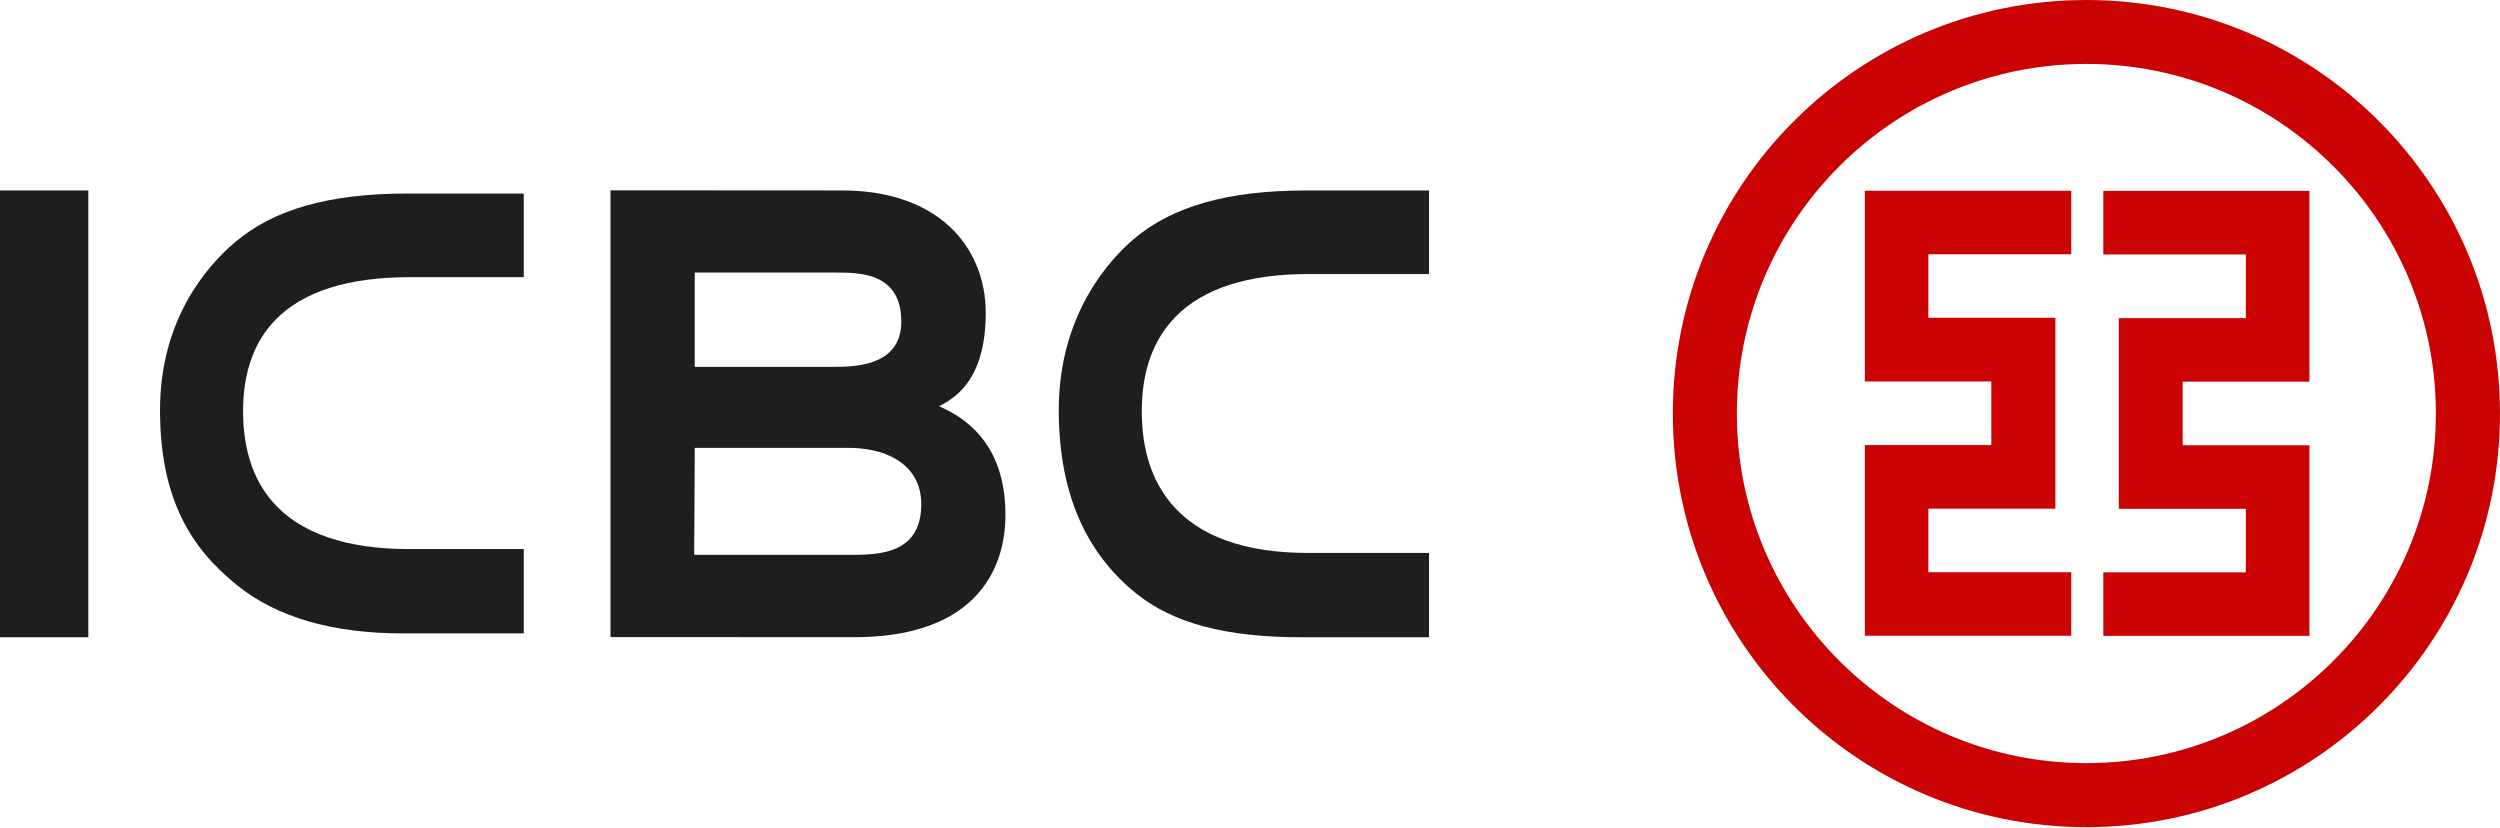
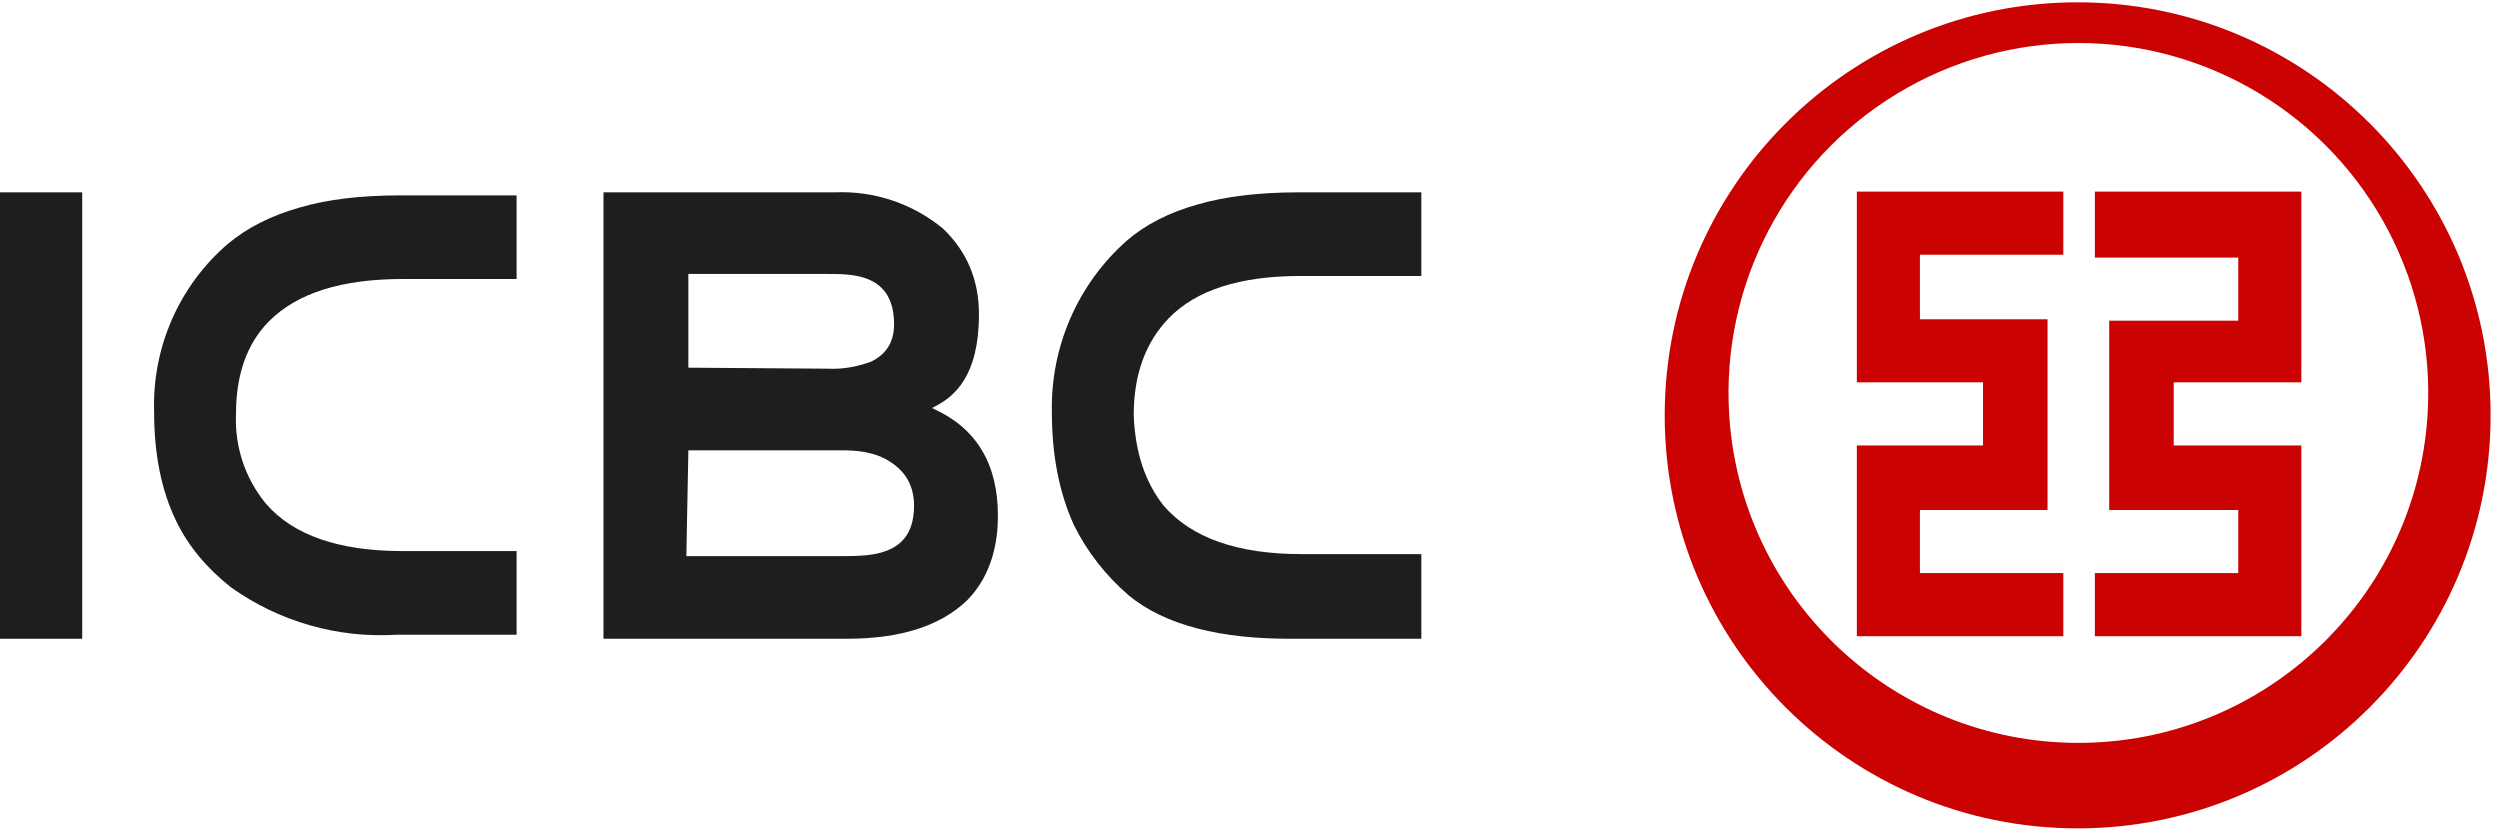
- <svg xmlns="http://www.w3.org/2000/svg" width="31.868mm" height="10.544mm" viewBox="0 0 31.868 10.544" version="1.1" id="svg1">
-   <defs id="defs1" />
-   <g id="layer1" transform="translate(-61.9125,-148.6958)">
-     <g transform="matrix(0.04118712,0,0,0.04118712,58.59561,145.7149)" id="layer1-0" style="fill:#cb0202;fill-opacity:1">
-       <g id="g3518" transform="matrix(4.4419,0,0,-4.442671,731.4954,249.5103)" style="fill:#cb0202;fill-opacity:1">
-         <path d="M 0,0 V -4.426 H 14.363 V 8.854 H 5.529 v 4.427 h 8.834 V 26.576 H 0 v -4.43 H 9.93 V 17.709 H 1.078 V 4.426 H 9.93 V 0 Z m -25.533,11.062 c 0,13.442 10.904,24.356 24.353,24.356 13.446,0 24.352,-10.914 24.352,-24.356 0,-13.447 -10.906,-24.353 -24.352,-24.353 -13.449,0 -24.353,10.906 -24.353,24.353 m -4.461,0 c 0,15.917 12.892,28.809 28.814,28.809 15.918,0 28.819,-12.892 28.819,-28.809 0,-15.917 -12.901,-28.814 -28.819,-28.814 -15.922,0 -28.814,12.897 -28.814,28.814 m 27.76,11.096 v 4.428 H -16.615 V 13.299 h 8.812 V 8.867 h -8.812 V -4.418 H -2.234 V 0.01 h -9.955 v 4.426 h 8.851 v 13.295 h -8.851 v 4.427" style="fill:#cb0202;fill-opacity:1;fill-rule:evenodd;stroke:none" id="path3520" />
+ <svg xmlns="http://www.w3.org/2000/svg" id="svg1" width="120.4" height="39.9" viewBox="0 0 31.9 10.5">
+   <g id="layer1" transform="translate(-62 -148.7)">
+     <g id="layer1-0" style="fill:#cb0202;fill-opacity:1" transform="translate(58.6 145.7)scale(.04119)">
+       <g id="g3518" style="fill:#cb0202;fill-opacity:1" transform="matrix(4.4419 0 0 -4.44267 731.5 249.5)">
+         <path id="path3520" d="M0 0v-4.4h14.4V8.9H5.5v4.4h8.9v13.3H0V22h10v-4.4H1V4.4h9V0Zm-25.5 11a24.4 24.4 0 1 0 48.7 0 24.4 24.4 0 0 0-48.7 0m-4.5 0a28.8 28.8 0 1 0 57.6 0A28.8 28.8 0 0 0-30 11m27.8 11.2v4.4h-14.4V13.3h8.8V8.9h-8.8V-4.4h14.4V0h-10v4.4h8.9v13.3h-8.9v4.5" style="fill:#cb0202;fill-opacity:1;fill-rule:evenodd;stroke:none" />
      </g>
    </g>
-     <g style="color:#000000;display:inline;overflow:visible;visibility:visible;fill:#201e1d;fill-opacity:1;fill-rule:evenodd;stroke:none;marker:none;enable-background:accumulate" transform="matrix(0.1274207,0,0,0.1285806,83.49132,108.7051)" id="g2931">
-       <path d="m -99.848,355.518 v -0.103 h 15.347 c 1.402,0 3.42,0.223 5.037,1.276 1.506,0.988 2.277,2.447 2.277,4.336 0,1.505 -0.413,2.683 -1.222,3.496 -1.505,1.499 -4.103,1.496 -6.004,1.496 h -15.49 v -0.093 l 0.056,-10.409 z m 0,-8.234 v -9.246 h 14.05 c 2.471,0 6.613,0 6.613,4.874 0,1.787 -0.776,3.05 -2.305,3.762 -1.379,0.643 -3.101,0.71 -4.273,0.71 h -14.084 z m 15.918,26.906 c 5.325,0 9.343,-1.286 11.939,-3.826 2.666,-2.61 3.227,-5.964 3.227,-8.327 0,-5.162 -2.17,-8.753 -6.452,-10.664 l -0.189,-0.079 0.179,-0.094 c 1.931,-1.01 4.488,-3.063 4.488,-9.182 0,-3.362 -1.278,-6.39 -3.603,-8.531 -2.548,-2.351 -6.267,-3.59 -10.742,-3.59 l -23.194,-0.014 v 44.294" style="color:#000000;display:inline;overflow:visible;visibility:visible;fill:#201e1d;fill-opacity:1;fill-rule:evenodd;stroke:none;marker:none;enable-background:accumulate" id="path2933" />
-       <path id="path2935" style="color:#000000;display:inline;overflow:visible;visibility:visible;fill:#201e1d;fill-opacity:1;fill-rule:evenodd;stroke:none;marker:none;enable-background:accumulate" d="m -169.351,374.19 h 8.836 v -44.293 h -8.836 z" />
-       <path d="m -153.342,351.667 c 0,4.282 0.726,7.818 2.22,10.807 1.248,2.49 3.006,4.588 5.544,6.607 3.949,3.137 9.51,4.731 16.531,4.731 h 12.093 v -8.36 h -11.423 c -6.354,0 -10.962,-1.572 -13.692,-4.677 -1.941,-2.201 -2.937,-5.174 -2.963,-8.83 -0.036,-3.922 1.071,-7.041 3.277,-9.262 2.761,-2.78 7.262,-4.188 13.378,-4.188 h 11.423 v -8.291 h -11.671 c -3.93,0 -7.225,0.394 -10.081,1.192 -2.85,0.802 -5.192,1.997 -7.155,3.649 -2.791,2.354 -7.481,7.638 -7.481,16.621" style="color:#000000;display:inline;overflow:visible;visibility:visible;fill:#201e1d;fill-opacity:1;fill-rule:evenodd;stroke:none;marker:none;enable-background:accumulate" id="path2937" />
-       <path d="m -63.433,351.667 c 0,4.273 0.743,8.047 2.22,11.2 1.278,2.733 3.14,5.088 5.541,6.995 3.712,2.957 8.966,4.331 16.531,4.331 h 12.749 v -8.358 h -12.076 c -6.343,0 -10.951,-1.641 -13.698,-4.875 -1.938,-2.277 -2.934,-5.308 -2.959,-9.013 -0.037,-4.03 1.108,-7.245 3.392,-9.543 2.777,-2.8 7.238,-4.219 13.265,-4.219 h 12.076 v -8.284 h -12.33 c -3.928,0 -7.219,0.39 -10.078,1.189 -2.85,0.8 -5.192,1.99 -7.149,3.643 -2.255,1.895 -7.484,7.341 -7.484,16.935" style="color:#000000;display:inline;overflow:visible;visibility:visible;fill:#201e1d;fill-opacity:1;fill-rule:evenodd;stroke:none;marker:none;enable-background:accumulate" id="path2939" />
+     <g id="g2931" style="color:#000;display:inline;overflow:visible;visibility:visible;fill:#201e1d;fill-opacity:1;fill-rule:evenodd;stroke:none;marker:none" transform="matrix(.12742 0 0 .12858 83.5 108.7)">
+       <path id="path2933" d="M-99.8 355.5h15.3c1.4 0 3.4.1 5 1.2q2.3 1.5 2.3 4.3 0 2.3-1.2 3.5c-1.5 1.5-4.1 1.5-6 1.5H-100zm0-8.2V338h14c2.5 0 6.6 0 6.6 5q0 2.6-2.3 3.7-2.2.8-4.3.7zm15.9 26.9q8 0 12-3.8c2.6-2.6 3.1-6 3.1-8.4q0-7.7-6.4-10.6l-.2-.1.2-.1c2-1 4.5-3 4.5-9.2q0-5.1-3.6-8.5a16 16 0 0 0-10.8-3.6h-23.2v44.3" style="color:#000;display:inline;overflow:visible;visibility:visible;fill:#201e1d;fill-opacity:1;fill-rule:evenodd;stroke:none;marker:none" />
+       <path id="path2935" d="M-169.4 374.2h8.9v-44.3h-8.9z" style="color:#000;display:inline;overflow:visible;visibility:visible;fill:#201e1d;fill-opacity:1;fill-rule:evenodd;stroke:none;marker:none" />
+       <path id="path2937" d="M-153.3 351.7q0 6.3 2.2 10.8 1.8 3.7 5.5 6.6a26 26 0 0 0 16.6 4.7h12v-8.3h-11.4q-9.6 0-13.7-4.7a13 13 0 0 1-3-8.9q0-5.9 3.3-9.2 4.2-4.2 13.4-4.2h11.4v-8.3h-11.6q-6 0-10.1 1.2-4.3 1.2-7.2 3.6a21 21 0 0 0-7.4 16.7" style="color:#000;display:inline;overflow:visible;visibility:visible;fill:#201e1d;fill-opacity:1;fill-rule:evenodd;stroke:none;marker:none" />
+       <path id="path2939" d="M-63.4 351.7q0 6.4 2.2 11.2 2 4 5.5 7 5.4 4.4 16.6 4.3h12.7v-8.4h-12q-9.6 0-13.8-4.8-2.8-3.5-3-9 0-6 3.5-9.6 4.1-4.2 13.2-4.2h12.1v-8.3h-12.3q-5.9 0-10.1 1.2-4.3 1.2-7.1 3.6a22 22 0 0 0-7.5 17" style="color:#000;display:inline;overflow:visible;visibility:visible;fill:#201e1d;fill-opacity:1;fill-rule:evenodd;stroke:none;marker:none" />
    </g>
  </g>
</svg>
